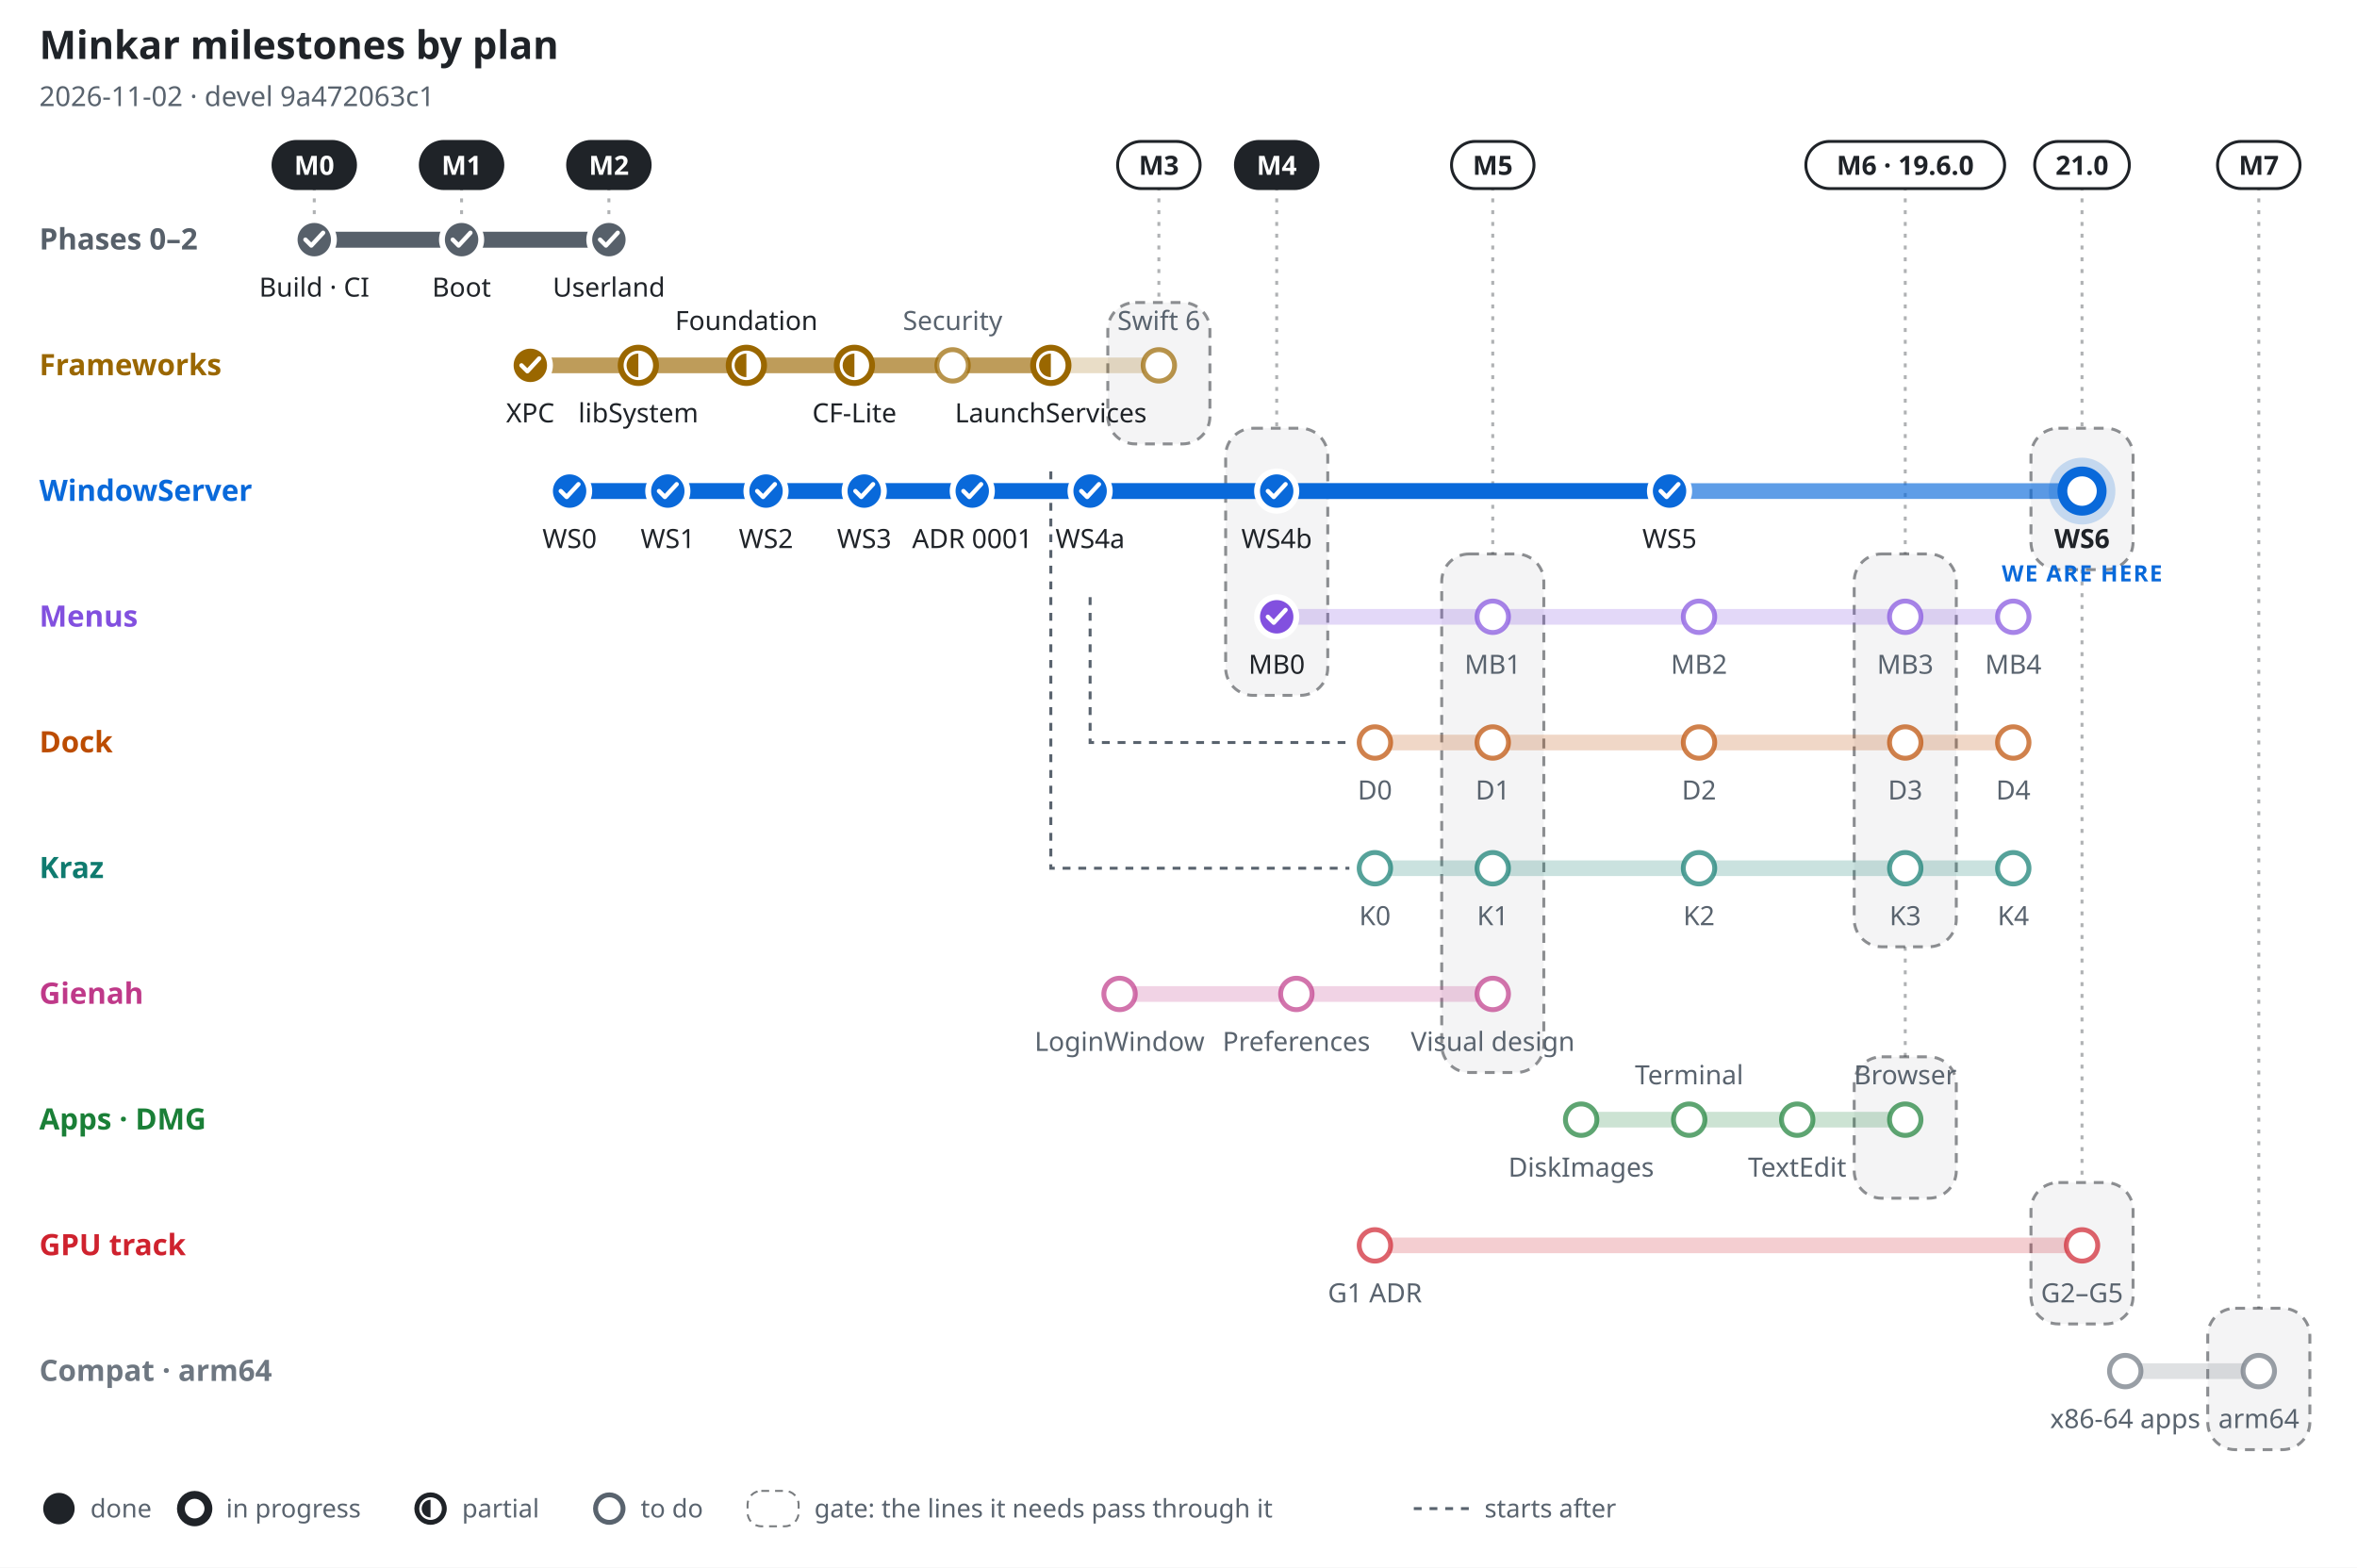
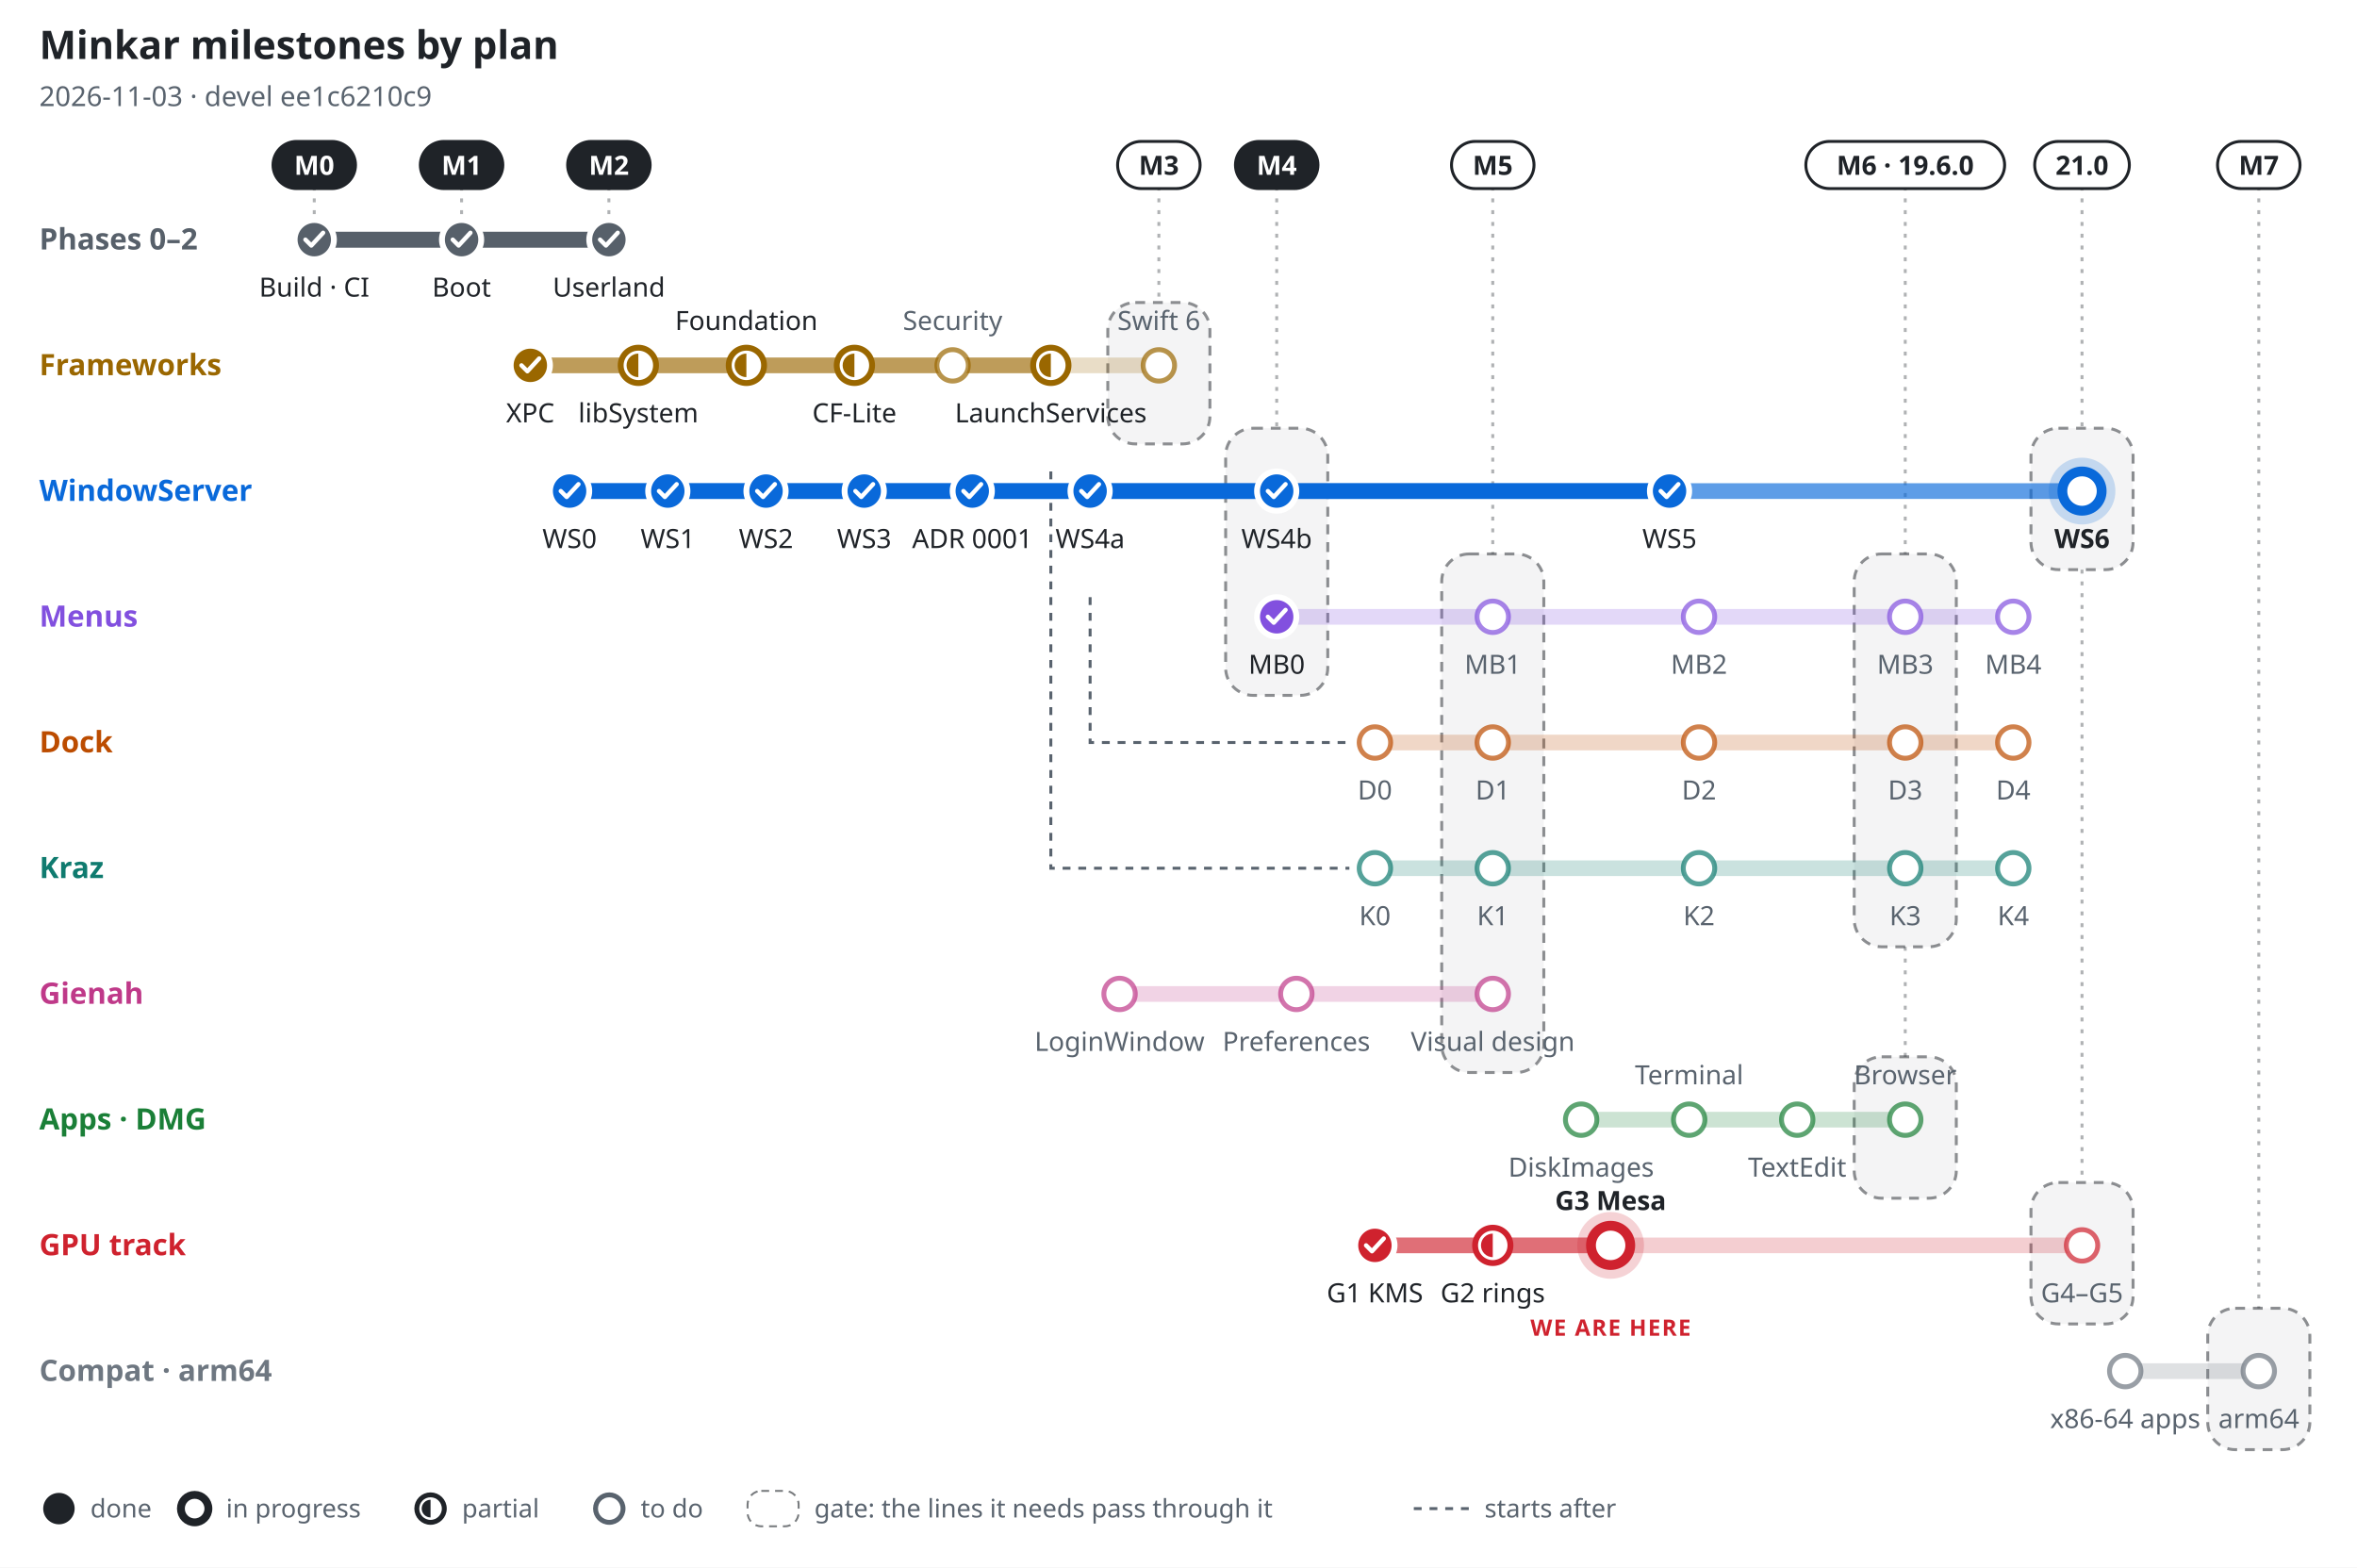
- <svg xmlns="http://www.w3.org/2000/svg" width="1200" height="798" viewBox="0 0 1200 798" font-family="-apple-system, BlinkMacSystemFont, 'Segoe UI', 'Noto Sans', Helvetica, Arial, sans-serif" role="img" aria-label="Minkar milestones by plan, 2026-11-02">
+ <svg xmlns="http://www.w3.org/2000/svg" width="1200" height="798" viewBox="0 0 1200 798" font-family="-apple-system, BlinkMacSystemFont, 'Segoe UI', 'Noto Sans', Helvetica, Arial, sans-serif" role="img" aria-label="Minkar milestones by plan, 2026-11-03">
  <rect width="1200" height="798" fill="#ffffff" />
  <text x="20" y="30" font-size="20" font-weight="700" fill="#1f2328" text-anchor="start">Minkar milestones by plan</text>
-   <text x="20" y="54" font-size="14" font-weight="400" fill="#59636e" text-anchor="start">2026-11-02 · devel 9a472063c1</text>
+   <text x="20" y="54" font-size="14" font-weight="400" fill="#59636e" text-anchor="start">2026-11-03 · devel ee1c6210c9</text>
  <line x1="160" y1="95" x2="160" y2="110" stroke="#1f2328" stroke-opacity=".35" stroke-width="1.5" stroke-dasharray="2 4" />
  <rect x="139" y="72" width="42" height="24" rx="12" fill="#1f2328" stroke="#1f2328" stroke-width="1.5" />
  <text x="160" y="89" font-size="13.5" font-weight="700" fill="#ffffff" text-anchor="middle">M0</text>
  <line x1="235" y1="95" x2="235" y2="110" stroke="#1f2328" stroke-opacity=".35" stroke-width="1.5" stroke-dasharray="2 4" />
  <rect x="214" y="72" width="42" height="24" rx="12" fill="#1f2328" stroke="#1f2328" stroke-width="1.5" />
  <text x="235" y="89" font-size="13.5" font-weight="700" fill="#ffffff" text-anchor="middle">M1</text>
  <line x1="310" y1="95" x2="310" y2="110" stroke="#1f2328" stroke-opacity=".35" stroke-width="1.5" stroke-dasharray="2 4" />
  <rect x="289" y="72" width="42" height="24" rx="12" fill="#1f2328" stroke="#1f2328" stroke-width="1.5" />
  <text x="310" y="89" font-size="13.5" font-weight="700" fill="#ffffff" text-anchor="middle">M2</text>
  <line x1="590" y1="95" x2="590" y2="154" stroke="#1f2328" stroke-opacity=".35" stroke-width="1.5" stroke-dasharray="2 4" />
  <rect x="564" y="154" width="52" height="72" rx="14" fill="#1f2328" fill-opacity=".05" stroke="#1f2328" stroke-opacity=".5" stroke-width="1.5" stroke-dasharray="5 4" />
  <rect x="569" y="72" width="42" height="24" rx="12" fill="#ffffff" stroke="#1f2328" stroke-width="1.5" />
  <text x="590" y="89" font-size="13.5" font-weight="700" fill="#1f2328" text-anchor="middle">M3</text>
  <line x1="650" y1="95" x2="650" y2="218" stroke="#1f2328" stroke-opacity=".35" stroke-width="1.5" stroke-dasharray="2 4" />
  <rect x="624" y="218" width="52" height="136" rx="14" fill="#1f2328" fill-opacity=".05" stroke="#1f2328" stroke-opacity=".5" stroke-width="1.5" stroke-dasharray="5 4" />
  <rect x="629" y="72" width="42" height="24" rx="12" fill="#1f2328" stroke="#1f2328" stroke-width="1.5" />
  <text x="650" y="89" font-size="13.5" font-weight="700" fill="#ffffff" text-anchor="middle">M4</text>
  <line x1="760" y1="95" x2="760" y2="282" stroke="#1f2328" stroke-opacity=".35" stroke-width="1.5" stroke-dasharray="2 4" />
  <rect x="734" y="282" width="52" height="264" rx="14" fill="#1f2328" fill-opacity=".05" stroke="#1f2328" stroke-opacity=".5" stroke-width="1.5" stroke-dasharray="5 4" />
  <rect x="739" y="72" width="42" height="24" rx="12" fill="#ffffff" stroke="#1f2328" stroke-width="1.5" />
  <text x="760" y="89" font-size="13.5" font-weight="700" fill="#1f2328" text-anchor="middle">M5</text>
  <line x1="970" y1="95" x2="970" y2="282" stroke="#1f2328" stroke-opacity=".35" stroke-width="1.5" stroke-dasharray="2 4" />
  <rect x="944" y="282" width="52" height="200" rx="14" fill="#1f2328" fill-opacity=".05" stroke="#1f2328" stroke-opacity=".5" stroke-width="1.5" stroke-dasharray="5 4" />
  <line x1="970" y1="482" x2="970" y2="538" stroke="#1f2328" stroke-opacity=".35" stroke-width="1.5" stroke-dasharray="2 4" />
  <rect x="944" y="538" width="52" height="72" rx="14" fill="#1f2328" fill-opacity=".05" stroke="#1f2328" stroke-opacity=".5" stroke-width="1.5" stroke-dasharray="5 4" />
  <rect x="919.4" y="72" width="101.2" height="24" rx="12" fill="#ffffff" stroke="#1f2328" stroke-width="1.5" />
  <text x="970" y="89" font-size="13.5" font-weight="700" fill="#1f2328" text-anchor="middle">M6 · 19.6.0</text>
  <line x1="1060" y1="95" x2="1060" y2="218" stroke="#1f2328" stroke-opacity=".35" stroke-width="1.5" stroke-dasharray="2 4" />
  <rect x="1034" y="218" width="52" height="72" rx="14" fill="#1f2328" fill-opacity=".05" stroke="#1f2328" stroke-opacity=".5" stroke-width="1.5" stroke-dasharray="5 4" />
  <line x1="1060" y1="290" x2="1060" y2="602" stroke="#1f2328" stroke-opacity=".35" stroke-width="1.5" stroke-dasharray="2 4" />
  <rect x="1034" y="602" width="52" height="72" rx="14" fill="#1f2328" fill-opacity=".05" stroke="#1f2328" stroke-opacity=".5" stroke-width="1.5" stroke-dasharray="5 4" />
  <rect x="1035.9" y="72" width="48.2" height="24" rx="12" fill="#ffffff" stroke="#1f2328" stroke-width="1.5" />
  <text x="1060" y="89" font-size="13.5" font-weight="700" fill="#1f2328" text-anchor="middle">21.0</text>
  <line x1="1150" y1="95" x2="1150" y2="666" stroke="#1f2328" stroke-opacity=".35" stroke-width="1.5" stroke-dasharray="2 4" />
  <rect x="1124" y="666" width="52" height="72" rx="14" fill="#1f2328" fill-opacity=".05" stroke="#1f2328" stroke-opacity=".5" stroke-width="1.5" stroke-dasharray="5 4" />
  <rect x="1129" y="72" width="42" height="24" rx="12" fill="#ffffff" stroke="#1f2328" stroke-width="1.5" />
  <text x="1150" y="89" font-size="13.5" font-weight="700" fill="#1f2328" text-anchor="middle">M7</text>
  <path d="M555 304 V378 H687" fill="none" stroke="#59636e" stroke-width="1.5" stroke-dasharray="4 4" />
  <path d="M535 240 V442 H687" fill="none" stroke="#59636e" stroke-width="1.5" stroke-dasharray="4 4" />
  <text x="20" y="127" font-size="15" font-weight="700" fill="#57606a" text-anchor="start">Phases 0–2</text>
  <line x1="160" y1="122" x2="310" y2="122" stroke="#57606a" stroke-opacity=".22" stroke-width="8" stroke-linecap="round" />
  <line x1="160" y1="122" x2="310" y2="122" stroke="#57606a" stroke-opacity=".55" stroke-width="8" stroke-linecap="round" />
  <line x1="160" y1="122" x2="310" y2="122" stroke="#57606a" stroke-opacity="1" stroke-width="8" stroke-linecap="round" />
  <circle cx="160" cy="122" r="10" fill="#57606a" stroke="#ffffff" stroke-width="3" />
  <path d="M155.5 122 l3 3 l6 -6.5" fill="none" stroke="#ffffff" stroke-width="2.2" stroke-linecap="round" stroke-linejoin="round" />
  <text x="160" y="151" font-size="13.5" font-weight="500" fill="#1f2328" text-anchor="middle">Build · CI</text>
  <circle cx="235" cy="122" r="10" fill="#57606a" stroke="#ffffff" stroke-width="3" />
  <path d="M230.5 122 l3 3 l6 -6.5" fill="none" stroke="#ffffff" stroke-width="2.2" stroke-linecap="round" stroke-linejoin="round" />
  <text x="235" y="151" font-size="13.5" font-weight="500" fill="#1f2328" text-anchor="middle">Boot</text>
  <circle cx="310" cy="122" r="10" fill="#57606a" stroke="#ffffff" stroke-width="3" />
  <path d="M305.5 122 l3 3 l6 -6.5" fill="none" stroke="#ffffff" stroke-width="2.2" stroke-linecap="round" stroke-linejoin="round" />
  <text x="310" y="151" font-size="13.5" font-weight="500" fill="#1f2328" text-anchor="middle">Userland</text>
  <text x="20" y="191" font-size="15" font-weight="700" fill="#9a6700" text-anchor="start">Frameworks</text>
  <line x1="270" y1="186" x2="590" y2="186" stroke="#9a6700" stroke-opacity=".22" stroke-width="8" stroke-linecap="round" />
  <line x1="270" y1="186" x2="535" y2="186" stroke="#9a6700" stroke-opacity=".55" stroke-width="8" stroke-linecap="round" />
  <line x1="270" y1="186" x2="270" y2="186" stroke="#9a6700" stroke-opacity="1" stroke-width="8" stroke-linecap="round" />
  <circle cx="270" cy="186" r="10" fill="#9a6700" stroke="#ffffff" stroke-width="3" />
  <path d="M265.5 186 l3 3 l6 -6.5" fill="none" stroke="#ffffff" stroke-width="2.2" stroke-linecap="round" stroke-linejoin="round" />
  <text x="270" y="215" font-size="13.5" font-weight="500" fill="#1f2328" text-anchor="middle">XPC</text>
  <circle cx="325" cy="186" r="9" fill="#ffffff" stroke="#9a6700" stroke-width="3" />
  <path d="M325 180 A6 6 0 0 0 325 192 Z" fill="#9a6700" />
  <text x="325" y="215" font-size="13.5" font-weight="500" fill="#1f2328" text-anchor="middle">libSystem</text>
  <circle cx="380" cy="186" r="9" fill="#ffffff" stroke="#9a6700" stroke-width="3" />
  <path d="M380 180 A6 6 0 0 0 380 192 Z" fill="#9a6700" />
  <text x="380" y="168" font-size="13.5" font-weight="500" fill="#1f2328" text-anchor="middle">Foundation</text>
  <circle cx="435" cy="186" r="9" fill="#ffffff" stroke="#9a6700" stroke-width="3" />
  <path d="M435 180 A6 6 0 0 0 435 192 Z" fill="#9a6700" />
  <text x="435" y="215" font-size="13.5" font-weight="500" fill="#1f2328" text-anchor="middle">CF-Lite</text>
  <circle cx="485" cy="186" r="8" fill="#ffffff" stroke="#9a6700" stroke-opacity=".7" stroke-width="2.5" />
  <text x="485" y="168" font-size="13.5" font-weight="500" fill="#59636e" text-anchor="middle">Security</text>
  <circle cx="535" cy="186" r="9" fill="#ffffff" stroke="#9a6700" stroke-width="3" />
  <path d="M535 180 A6 6 0 0 0 535 192 Z" fill="#9a6700" />
  <text x="535" y="215" font-size="13.5" font-weight="500" fill="#1f2328" text-anchor="middle">LaunchServices</text>
  <circle cx="590" cy="186" r="8" fill="#ffffff" stroke="#9a6700" stroke-opacity=".7" stroke-width="2.5" />
  <text x="590" y="168" font-size="13.5" font-weight="500" fill="#59636e" text-anchor="middle">Swift 6</text>
  <text x="20" y="255" font-size="15" font-weight="700" fill="#0969da" text-anchor="start">WindowServer</text>
  <line x1="290" y1="250" x2="1060" y2="250" stroke="#0969da" stroke-opacity=".22" stroke-width="8" stroke-linecap="round" />
  <line x1="290" y1="250" x2="1060" y2="250" stroke="#0969da" stroke-opacity=".55" stroke-width="8" stroke-linecap="round" />
  <line x1="290" y1="250" x2="850" y2="250" stroke="#0969da" stroke-opacity="1" stroke-width="8" stroke-linecap="round" />
  <circle cx="290" cy="250" r="10" fill="#0969da" stroke="#ffffff" stroke-width="3" />
  <path d="M285.5 250 l3 3 l6 -6.5" fill="none" stroke="#ffffff" stroke-width="2.2" stroke-linecap="round" stroke-linejoin="round" />
  <text x="290" y="279" font-size="13.5" font-weight="500" fill="#1f2328" text-anchor="middle">WS0</text>
  <circle cx="340" cy="250" r="10" fill="#0969da" stroke="#ffffff" stroke-width="3" />
  <path d="M335.5 250 l3 3 l6 -6.5" fill="none" stroke="#ffffff" stroke-width="2.2" stroke-linecap="round" stroke-linejoin="round" />
  <text x="340" y="279" font-size="13.5" font-weight="500" fill="#1f2328" text-anchor="middle">WS1</text>
  <circle cx="390" cy="250" r="10" fill="#0969da" stroke="#ffffff" stroke-width="3" />
  <path d="M385.5 250 l3 3 l6 -6.5" fill="none" stroke="#ffffff" stroke-width="2.2" stroke-linecap="round" stroke-linejoin="round" />
  <text x="390" y="279" font-size="13.5" font-weight="500" fill="#1f2328" text-anchor="middle">WS2</text>
  <circle cx="440" cy="250" r="10" fill="#0969da" stroke="#ffffff" stroke-width="3" />
  <path d="M435.5 250 l3 3 l6 -6.5" fill="none" stroke="#ffffff" stroke-width="2.2" stroke-linecap="round" stroke-linejoin="round" />
  <text x="440" y="279" font-size="13.5" font-weight="500" fill="#1f2328" text-anchor="middle">WS3</text>
  <circle cx="495" cy="250" r="10" fill="#0969da" stroke="#ffffff" stroke-width="3" />
  <path d="M490.5 250 l3 3 l6 -6.5" fill="none" stroke="#ffffff" stroke-width="2.2" stroke-linecap="round" stroke-linejoin="round" />
  <text x="495" y="279" font-size="13.5" font-weight="500" fill="#1f2328" text-anchor="middle">ADR 0001</text>
  <circle cx="555" cy="250" r="10" fill="#0969da" stroke="#ffffff" stroke-width="3" />
  <path d="M550.5 250 l3 3 l6 -6.5" fill="none" stroke="#ffffff" stroke-width="2.2" stroke-linecap="round" stroke-linejoin="round" />
  <text x="555" y="279" font-size="13.5" font-weight="500" fill="#1f2328" text-anchor="middle">WS4a</text>
  <circle cx="650" cy="250" r="10" fill="#0969da" stroke="#ffffff" stroke-width="3" />
  <path d="M645.5 250 l3 3 l6 -6.5" fill="none" stroke="#ffffff" stroke-width="2.2" stroke-linecap="round" stroke-linejoin="round" />
  <text x="650" y="279" font-size="13.5" font-weight="500" fill="#1f2328" text-anchor="middle">WS4b</text>
  <circle cx="850" cy="250" r="10" fill="#0969da" stroke="#ffffff" stroke-width="3" />
  <path d="M845.5 250 l3 3 l6 -6.5" fill="none" stroke="#ffffff" stroke-width="2.2" stroke-linecap="round" stroke-linejoin="round" />
  <text x="850" y="279" font-size="13.5" font-weight="500" fill="#1f2328" text-anchor="middle">WS5</text>
  <circle cx="1060" cy="250" r="17" fill="#0969da" fill-opacity=".2" />
  <circle cx="1060" cy="250" r="10" fill="#ffffff" stroke="#0969da" stroke-width="5" />
  <text x="1060" y="279" font-size="13.5" font-weight="700" fill="#1f2328" text-anchor="middle">WS6</text>
-   <text x="1060" y="296" font-size="11.5" font-weight="800" fill="#0969da" text-anchor="middle" letter-spacing=".06em">WE ARE HERE</text>
  <text x="20" y="319" font-size="15" font-weight="700" fill="#8250df" text-anchor="start">Menus</text>
  <line x1="650" y1="314" x2="1025" y2="314" stroke="#8250df" stroke-opacity=".22" stroke-width="8" stroke-linecap="round" />
  <line x1="650" y1="314" x2="650" y2="314" stroke="#8250df" stroke-opacity=".55" stroke-width="8" stroke-linecap="round" />
  <line x1="650" y1="314" x2="650" y2="314" stroke="#8250df" stroke-opacity="1" stroke-width="8" stroke-linecap="round" />
  <circle cx="650" cy="314" r="10" fill="#8250df" stroke="#ffffff" stroke-width="3" />
  <path d="M645.5 314 l3 3 l6 -6.5" fill="none" stroke="#ffffff" stroke-width="2.2" stroke-linecap="round" stroke-linejoin="round" />
  <text x="650" y="343" font-size="13.5" font-weight="500" fill="#1f2328" text-anchor="middle">MB0</text>
  <circle cx="760" cy="314" r="8" fill="#ffffff" stroke="#8250df" stroke-opacity=".7" stroke-width="2.5" />
  <text x="760" y="343" font-size="13.5" font-weight="500" fill="#59636e" text-anchor="middle">MB1</text>
  <circle cx="865" cy="314" r="8" fill="#ffffff" stroke="#8250df" stroke-opacity=".7" stroke-width="2.5" />
  <text x="865" y="343" font-size="13.5" font-weight="500" fill="#59636e" text-anchor="middle">MB2</text>
  <circle cx="970" cy="314" r="8" fill="#ffffff" stroke="#8250df" stroke-opacity=".7" stroke-width="2.5" />
  <text x="970" y="343" font-size="13.5" font-weight="500" fill="#59636e" text-anchor="middle">MB3</text>
  <circle cx="1025" cy="314" r="8" fill="#ffffff" stroke="#8250df" stroke-opacity=".7" stroke-width="2.5" />
  <text x="1025" y="343" font-size="13.5" font-weight="500" fill="#59636e" text-anchor="middle">MB4</text>
  <text x="20" y="383" font-size="15" font-weight="700" fill="#bc4c00" text-anchor="start">Dock</text>
  <line x1="700" y1="378" x2="1025" y2="378" stroke="#bc4c00" stroke-opacity=".22" stroke-width="8" stroke-linecap="round" />
  <circle cx="700" cy="378" r="8" fill="#ffffff" stroke="#bc4c00" stroke-opacity=".7" stroke-width="2.5" />
  <text x="700" y="407" font-size="13.5" font-weight="500" fill="#59636e" text-anchor="middle">D0</text>
  <circle cx="760" cy="378" r="8" fill="#ffffff" stroke="#bc4c00" stroke-opacity=".7" stroke-width="2.5" />
  <text x="760" y="407" font-size="13.5" font-weight="500" fill="#59636e" text-anchor="middle">D1</text>
  <circle cx="865" cy="378" r="8" fill="#ffffff" stroke="#bc4c00" stroke-opacity=".7" stroke-width="2.5" />
  <text x="865" y="407" font-size="13.5" font-weight="500" fill="#59636e" text-anchor="middle">D2</text>
  <circle cx="970" cy="378" r="8" fill="#ffffff" stroke="#bc4c00" stroke-opacity=".7" stroke-width="2.5" />
  <text x="970" y="407" font-size="13.5" font-weight="500" fill="#59636e" text-anchor="middle">D3</text>
  <circle cx="1025" cy="378" r="8" fill="#ffffff" stroke="#bc4c00" stroke-opacity=".7" stroke-width="2.5" />
  <text x="1025" y="407" font-size="13.5" font-weight="500" fill="#59636e" text-anchor="middle">D4</text>
  <text x="20" y="447" font-size="15" font-weight="700" fill="#0f7b6f" text-anchor="start">Kraz</text>
  <line x1="700" y1="442" x2="1025" y2="442" stroke="#0f7b6f" stroke-opacity=".22" stroke-width="8" stroke-linecap="round" />
  <circle cx="700" cy="442" r="8" fill="#ffffff" stroke="#0f7b6f" stroke-opacity=".7" stroke-width="2.5" />
  <text x="700" y="471" font-size="13.5" font-weight="500" fill="#59636e" text-anchor="middle">K0</text>
  <circle cx="760" cy="442" r="8" fill="#ffffff" stroke="#0f7b6f" stroke-opacity=".7" stroke-width="2.5" />
  <text x="760" y="471" font-size="13.5" font-weight="500" fill="#59636e" text-anchor="middle">K1</text>
  <circle cx="865" cy="442" r="8" fill="#ffffff" stroke="#0f7b6f" stroke-opacity=".7" stroke-width="2.5" />
  <text x="865" y="471" font-size="13.5" font-weight="500" fill="#59636e" text-anchor="middle">K2</text>
  <circle cx="970" cy="442" r="8" fill="#ffffff" stroke="#0f7b6f" stroke-opacity=".7" stroke-width="2.5" />
  <text x="970" y="471" font-size="13.5" font-weight="500" fill="#59636e" text-anchor="middle">K3</text>
  <circle cx="1025" cy="442" r="8" fill="#ffffff" stroke="#0f7b6f" stroke-opacity=".7" stroke-width="2.5" />
  <text x="1025" y="471" font-size="13.5" font-weight="500" fill="#59636e" text-anchor="middle">K4</text>
  <text x="20" y="511" font-size="15" font-weight="700" fill="#bf3989" text-anchor="start">Gienah</text>
  <line x1="570" y1="506" x2="760" y2="506" stroke="#bf3989" stroke-opacity=".22" stroke-width="8" stroke-linecap="round" />
  <circle cx="570" cy="506" r="8" fill="#ffffff" stroke="#bf3989" stroke-opacity=".7" stroke-width="2.5" />
  <text x="570" y="535" font-size="13.5" font-weight="500" fill="#59636e" text-anchor="middle">LoginWindow</text>
  <circle cx="660" cy="506" r="8" fill="#ffffff" stroke="#bf3989" stroke-opacity=".7" stroke-width="2.5" />
  <text x="660" y="535" font-size="13.5" font-weight="500" fill="#59636e" text-anchor="middle">Preferences</text>
  <circle cx="760" cy="506" r="8" fill="#ffffff" stroke="#bf3989" stroke-opacity=".7" stroke-width="2.5" />
  <text x="760" y="535" font-size="13.5" font-weight="500" fill="#59636e" text-anchor="middle">Visual design</text>
  <text x="20" y="575" font-size="15" font-weight="700" fill="#1a7f37" text-anchor="start">Apps · DMG</text>
  <line x1="805" y1="570" x2="970" y2="570" stroke="#1a7f37" stroke-opacity=".22" stroke-width="8" stroke-linecap="round" />
  <circle cx="805" cy="570" r="8" fill="#ffffff" stroke="#1a7f37" stroke-opacity=".7" stroke-width="2.5" />
  <text x="805" y="599" font-size="13.5" font-weight="500" fill="#59636e" text-anchor="middle">DiskImages</text>
  <circle cx="860" cy="570" r="8" fill="#ffffff" stroke="#1a7f37" stroke-opacity=".7" stroke-width="2.5" />
  <text x="860" y="552" font-size="13.5" font-weight="500" fill="#59636e" text-anchor="middle">Terminal</text>
  <circle cx="915" cy="570" r="8" fill="#ffffff" stroke="#1a7f37" stroke-opacity=".7" stroke-width="2.5" />
  <text x="915" y="599" font-size="13.5" font-weight="500" fill="#59636e" text-anchor="middle">TextEdit</text>
  <circle cx="970" cy="570" r="8" fill="#ffffff" stroke="#1a7f37" stroke-opacity=".7" stroke-width="2.5" />
  <text x="970" y="552" font-size="13.5" font-weight="500" fill="#59636e" text-anchor="middle">Browser</text>
  <text x="20" y="639" font-size="15" font-weight="700" fill="#cf222e" text-anchor="start">GPU track</text>
  <line x1="700" y1="634" x2="1060" y2="634" stroke="#cf222e" stroke-opacity=".22" stroke-width="8" stroke-linecap="round" />
-   <circle cx="700" cy="634" r="8" fill="#ffffff" stroke="#cf222e" stroke-opacity=".7" stroke-width="2.5" />
-   <text x="700" y="663" font-size="13.5" font-weight="500" fill="#59636e" text-anchor="middle">G1 ADR</text>
+   <line x1="700" y1="634" x2="820" y2="634" stroke="#cf222e" stroke-opacity=".55" stroke-width="8" stroke-linecap="round" />
+   <line x1="700" y1="634" x2="700" y2="634" stroke="#cf222e" stroke-opacity="1" stroke-width="8" stroke-linecap="round" />
+   <circle cx="700" cy="634" r="10" fill="#cf222e" stroke="#ffffff" stroke-width="3" />
+   <path d="M695.5 634 l3 3 l6 -6.5" fill="none" stroke="#ffffff" stroke-width="2.2" stroke-linecap="round" stroke-linejoin="round" />
+   <text x="700" y="663" font-size="13.5" font-weight="500" fill="#1f2328" text-anchor="middle">G1 KMS</text>
+   <circle cx="760" cy="634" r="9" fill="#ffffff" stroke="#cf222e" stroke-width="3" />
+   <path d="M760 628 A6 6 0 0 0 760 640 Z" fill="#cf222e" />
+   <text x="760" y="663" font-size="13.5" font-weight="500" fill="#1f2328" text-anchor="middle">G2 rings</text>
+   <circle cx="820" cy="634" r="17" fill="#cf222e" fill-opacity=".2" />
+   <circle cx="820" cy="634" r="10" fill="#ffffff" stroke="#cf222e" stroke-width="5" />
+   <text x="820" y="616" font-size="13.5" font-weight="700" fill="#1f2328" text-anchor="middle">G3 Mesa</text>
+   <text x="820" y="680" font-size="11.5" font-weight="800" fill="#cf222e" text-anchor="middle" letter-spacing=".06em">WE ARE HERE</text>
  <circle cx="1060" cy="634" r="8" fill="#ffffff" stroke="#cf222e" stroke-opacity=".7" stroke-width="2.5" />
-   <text x="1060" y="663" font-size="13.5" font-weight="500" fill="#59636e" text-anchor="middle">G2–G5</text>
+   <text x="1060" y="663" font-size="13.5" font-weight="500" fill="#59636e" text-anchor="middle">G4–G5</text>
  <text x="20" y="703" font-size="15" font-weight="700" fill="#6e7781" text-anchor="start">Compat · arm64</text>
  <line x1="1082" y1="698" x2="1150" y2="698" stroke="#6e7781" stroke-opacity=".22" stroke-width="8" stroke-linecap="round" />
  <circle cx="1082" cy="698" r="8" fill="#ffffff" stroke="#6e7781" stroke-opacity=".7" stroke-width="2.5" />
  <text x="1082" y="727" font-size="13.5" font-weight="500" fill="#59636e" text-anchor="middle">x86-64 apps</text>
  <circle cx="1150" cy="698" r="8" fill="#ffffff" stroke="#6e7781" stroke-opacity=".7" stroke-width="2.5" />
  <text x="1150" y="727" font-size="13.5" font-weight="500" fill="#59636e" text-anchor="middle">arm64</text>
  <circle cx="30" cy="768" r="8" fill="#1f2328" />
  <text x="46" y="772.5" font-size="13" font-weight="400" fill="#59636e" text-anchor="start">done</text>
  <circle cx="99.1" cy="768" r="7" fill="#ffffff" stroke="#1f2328" stroke-width="4" />
  <text x="115.1" y="772.5" font-size="13" font-weight="400" fill="#59636e" text-anchor="start">in progress</text>
  <circle cx="219.2" cy="768" r="7" fill="#ffffff" stroke="#1f2328" stroke-width="2.5" />
  <path d="M219.2 763.5 A4.5 4.5 0 0 0 219.2 772.5 Z" fill="#1f2328" />
  <text x="235.2" y="772.5" font-size="13" font-weight="400" fill="#59636e" text-anchor="start">partial</text>
  <circle cx="310.2" cy="768" r="7" fill="#ffffff" stroke="#59636e" stroke-width="2.5" />
  <text x="326.2" y="772.5" font-size="13" font-weight="400" fill="#59636e" text-anchor="start">to do</text>
  <rect x="380.6" y="759" width="26" height="18" rx="7" fill="none" stroke="#1f2328" stroke-opacity=".6" stroke-dasharray="4 3" />
  <text x="414.6" y="772.5" font-size="13" font-weight="400" fill="#59636e" text-anchor="start">gate: the lines it needs pass through it</text>
  <path d="M719.8 768 h28" stroke="#59636e" stroke-width="1.5" stroke-dasharray="4 4" />
  <text x="755.8" y="772.5" font-size="13" font-weight="400" fill="#59636e" text-anchor="start">starts after</text>
</svg>
